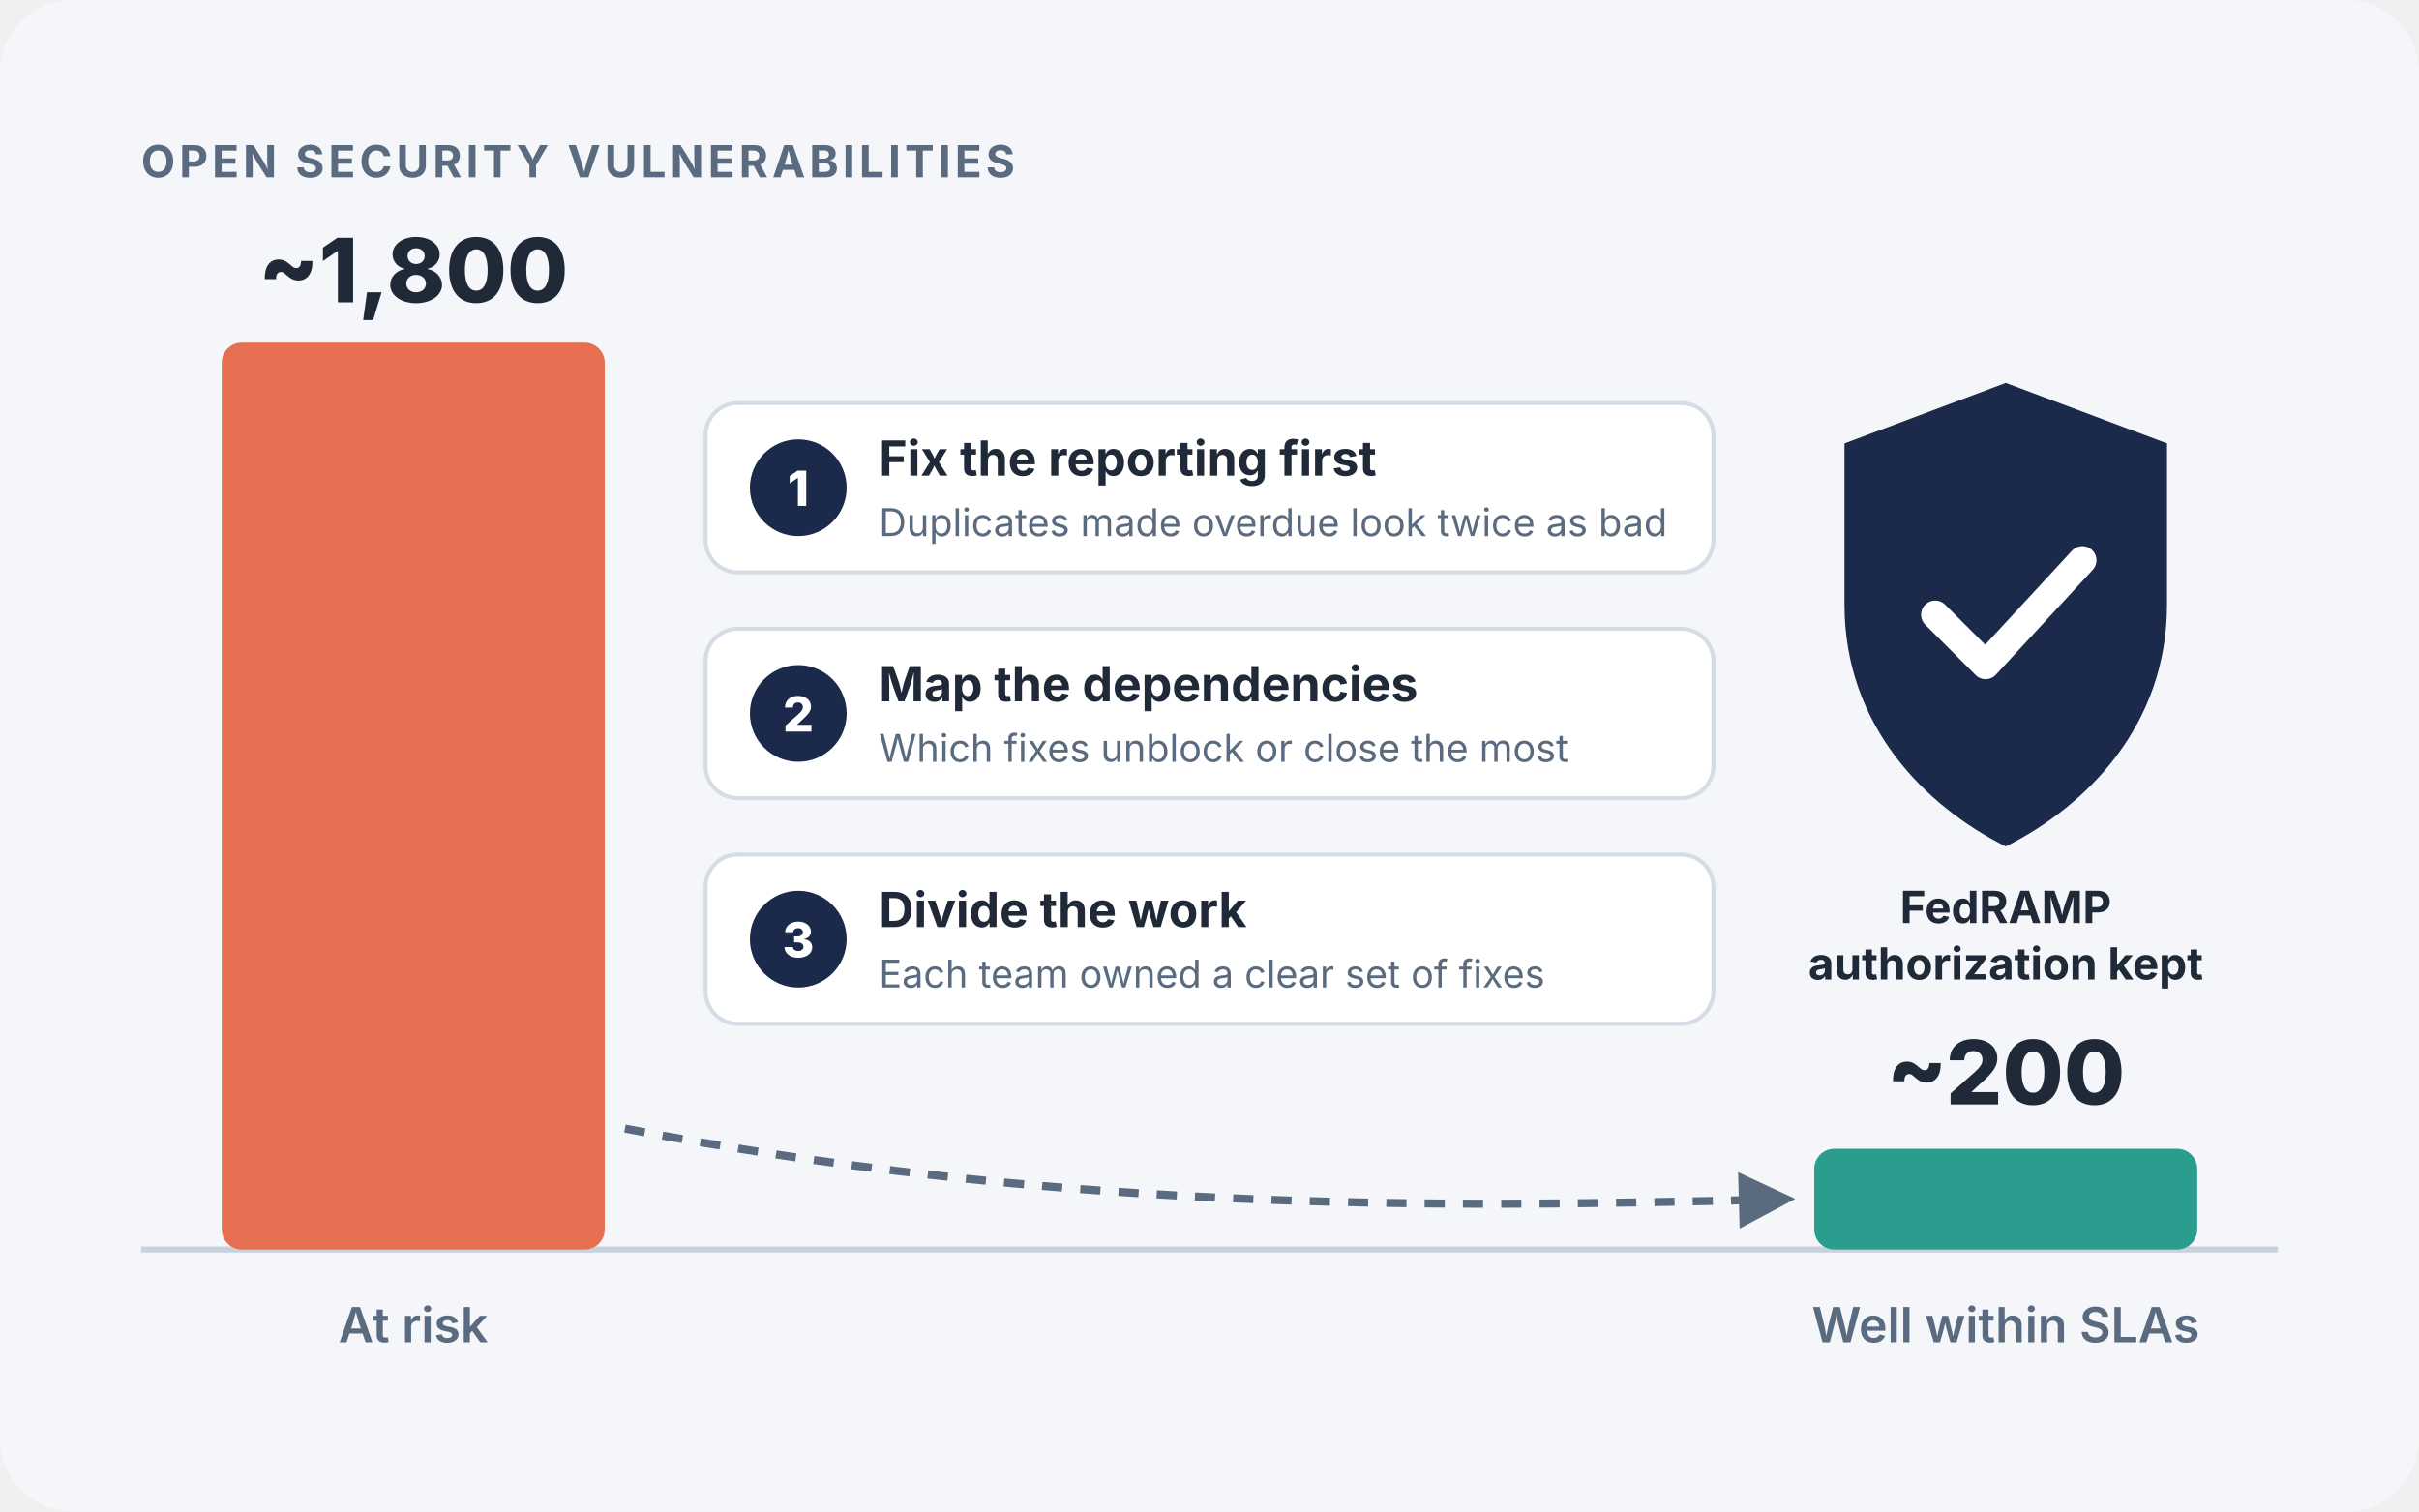
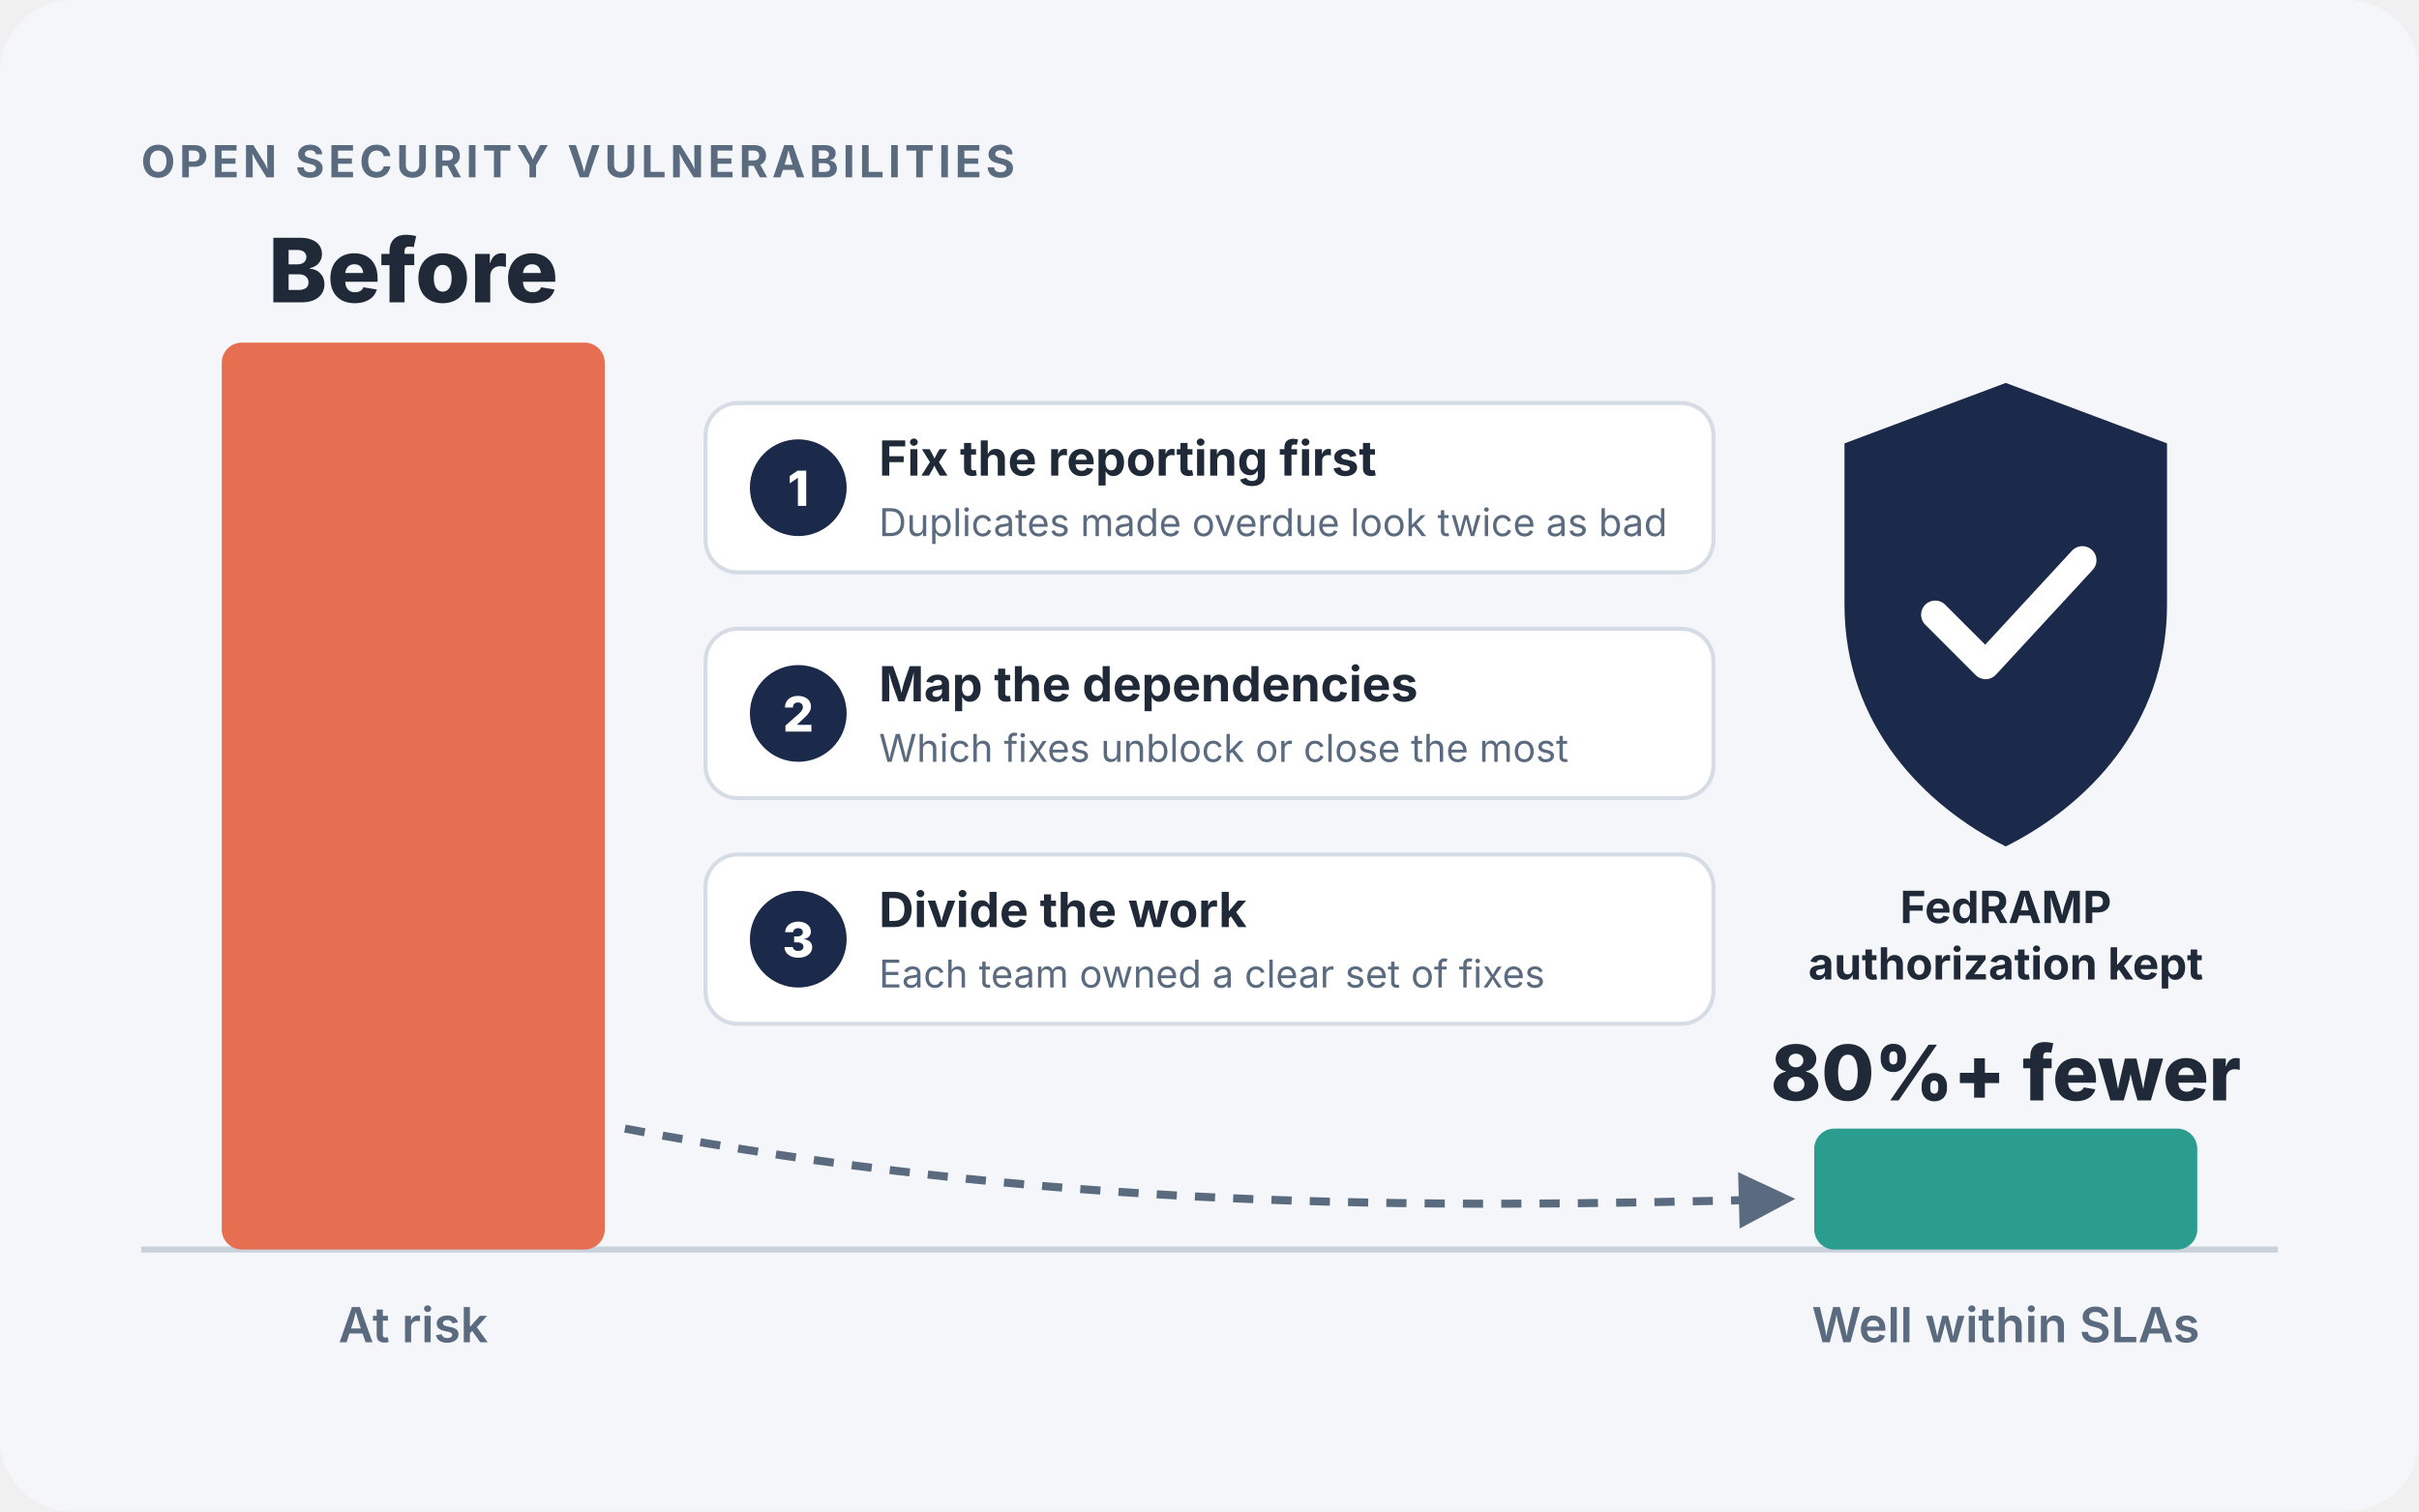
<svg xmlns="http://www.w3.org/2000/svg" viewBox="0 0 1200 750" width="1200" height="750" role="img" aria-labelledby="t d">
  <defs>
    <marker id="ah" viewBox="0 0 10 10" refX="8" refY="5" markerWidth="7" markerHeight="7" orient="auto">
      <path d="M0 0 L10 5 L0 10 z" fill="#5B6B7F" />
    </marker>
  </defs>
  <rect x="0" y="0" width="1200" height="750" rx="36" fill="#F4F6F9" />
  <text x="70" y="88" font-family="Inter, Helvetica, Arial, sans-serif" font-size="22" font-weight="700" letter-spacing="2" fill="#5B6B7F">OPEN SECURITY VULNERABILITIES</text>
  <line x1="70" y1="620" x2="1130" y2="620" stroke="#C9D1DB" stroke-width="3" />
  <rect x="110" y="170" width="190" height="450" rx="10" fill="#E76F51" />
-   <text x="205" y="150" text-anchor="middle" font-family="Inter, Helvetica, Arial, sans-serif" font-size="44" font-weight="800" fill="#1F2937">~1,800</text>
+   <text x="205" y="150" text-anchor="middle" font-family="Inter, Helvetica, Arial, sans-serif" font-size="44" font-weight="800" fill="#1F2937">Before</text>
  <text x="205" y="666" text-anchor="middle" font-family="Inter, Helvetica, Arial, sans-serif" font-size="24" font-weight="600" fill="#5B6B7F">At risk</text>
-   <rect x="900" y="570" width="190" height="50" rx="10" fill="#2A9D8F" />
-   <text x="995" y="548" text-anchor="middle" font-family="Inter, Helvetica, Arial, sans-serif" font-size="44" font-weight="800" fill="#1F2937">~200</text>
+   <rect x="900" y="560" width="190" height="60" rx="10" fill="#2A9D8F" />
+   <text x="995" y="546" text-anchor="middle" font-family="Inter, Helvetica, Arial, sans-serif" font-size="38" font-weight="800" fill="#1F2937">80%+ fewer</text>
  <text x="995" y="666" text-anchor="middle" font-family="Inter, Helvetica, Arial, sans-serif" font-size="24" font-weight="600" fill="#5B6B7F">Well within SLAs</text>
  <g font-family="Inter, Helvetica, Arial, sans-serif">
    <rect x="350" y="200" width="500" height="84" rx="16" fill="#FFFFFF" stroke="#D5DCE5" stroke-width="2" />
    <circle cx="396" cy="242" r="24" fill="#1B2A4A" />
    <text x="396" y="251" text-anchor="middle" font-size="24" font-weight="800" fill="#FFFFFF">1</text>
    <text x="436" y="236" font-size="24" font-weight="700" fill="#1F2937">Fix the reporting first</text>
    <text x="436" y="266" font-size="19" fill="#5B6B7F">Duplicates made overdue look twice as bad</text>
    <rect x="350" y="312" width="500" height="84" rx="16" fill="#FFFFFF" stroke="#D5DCE5" stroke-width="2" />
    <circle cx="396" cy="354" r="24" fill="#1B2A4A" />
    <text x="396" y="363" text-anchor="middle" font-size="24" font-weight="800" fill="#FFFFFF">2</text>
    <text x="436" y="348" font-size="24" font-weight="700" fill="#1F2937">Map the dependencies</text>
    <text x="436" y="378" font-size="19" fill="#5B6B7F">Which fixes unblock or close the most</text>
    <rect x="350" y="424" width="500" height="84" rx="16" fill="#FFFFFF" stroke="#D5DCE5" stroke-width="2" />
    <circle cx="396" cy="466" r="24" fill="#1B2A4A" />
    <text x="396" y="475" text-anchor="middle" font-size="24" font-weight="800" fill="#FFFFFF">3</text>
    <text x="436" y="460" font-size="24" font-weight="700" fill="#1F2937">Divide the work</text>
    <text x="436" y="490" font-size="19" fill="#5B6B7F">Each team owned a clear set of fixes</text>
  </g>
  <path d="M310 560 C 520 600, 700 600, 885 595" fill="none" stroke="#5B6B7F" stroke-width="4" stroke-dasharray="10 9" marker-end="url(#ah)" />
  <g transform="translate(905 190)">
    <path d="M90 0 L170 30 L170 110 C170 170, 130 210, 90 230 C50 210, 10 170, 10 110 L10 30 Z" fill="#1B2A4A" />
    <path d="M55 115 L80 140 L128 88" fill="none" stroke="#FFFFFF" stroke-width="14" stroke-linecap="round" stroke-linejoin="round" />
    <text x="90" y="268" text-anchor="middle" font-family="Inter, Helvetica, Arial, sans-serif" font-size="22" font-weight="700" fill="#1F2937">FedRAMP</text>
    <text x="90" y="296" text-anchor="middle" font-family="Inter, Helvetica, Arial, sans-serif" font-size="22" font-weight="700" fill="#1F2937">authorization kept</text>
  </g>
</svg>
